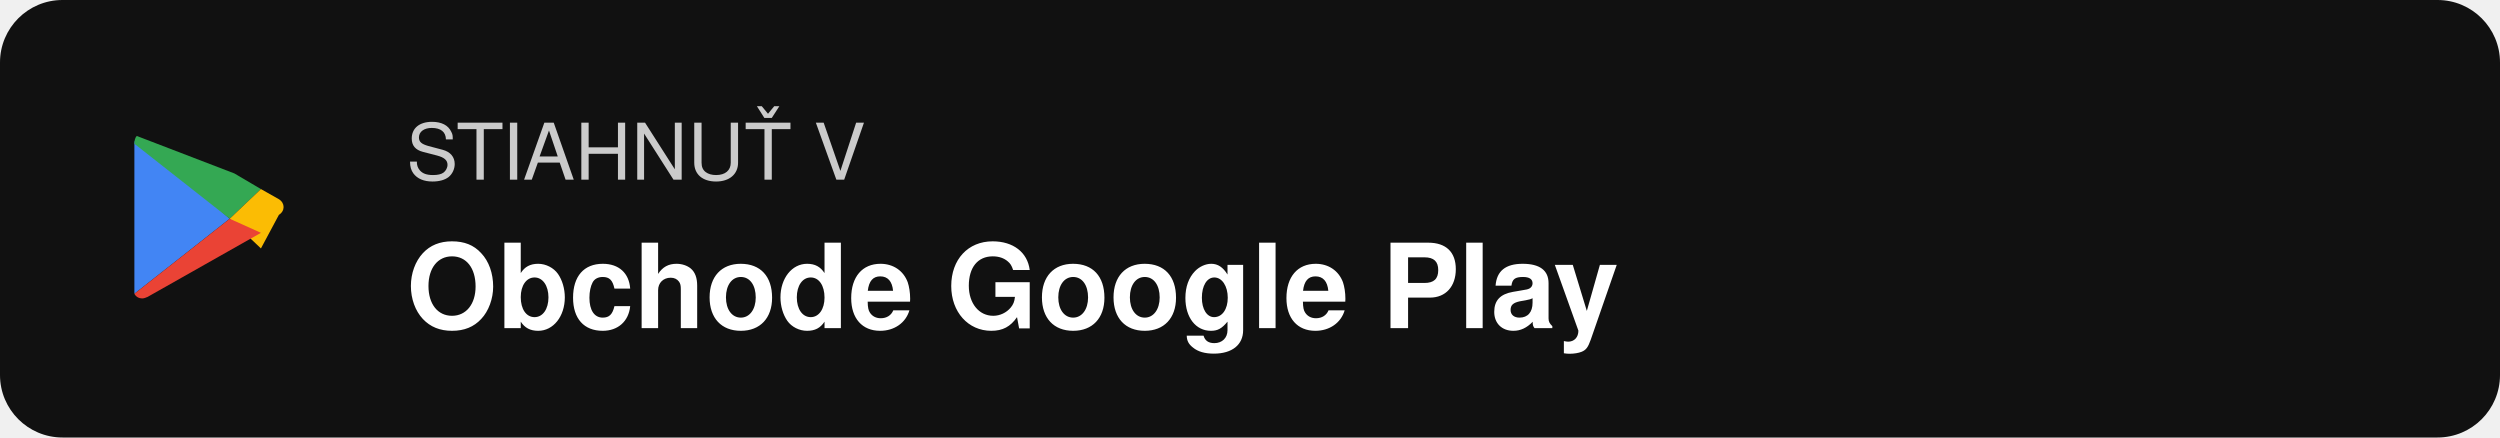
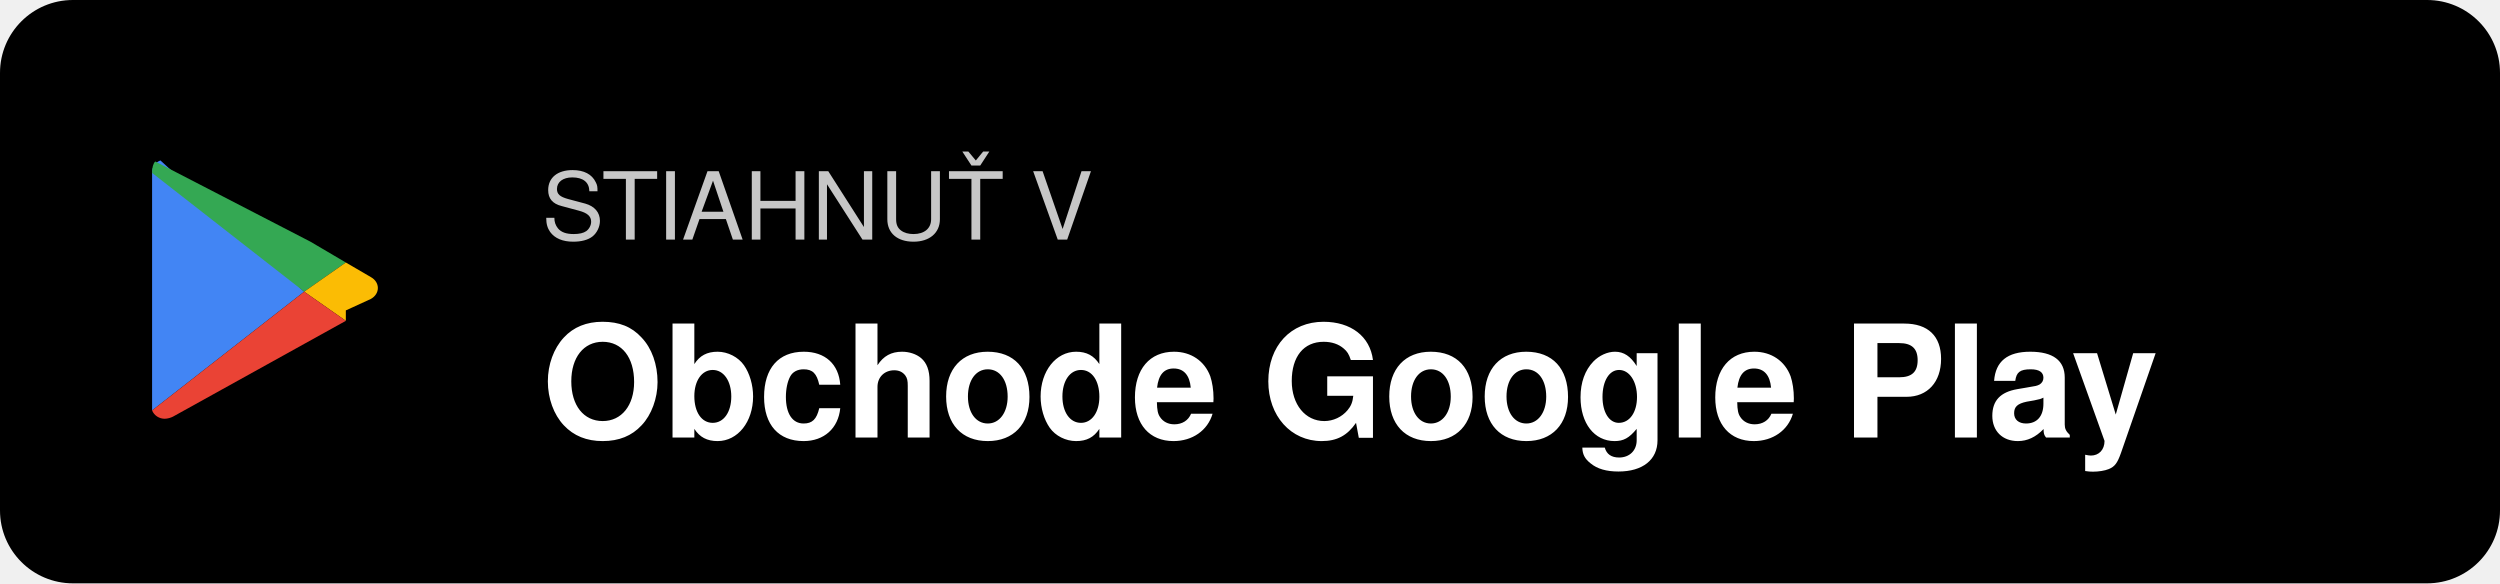
- <svg xmlns="http://www.w3.org/2000/svg" width="320" height="56" viewBox="0 0 320 56" role="img">
-   <rect width="320" height="56" rx="8" fill="#111" />
-   <g transform="translate(16 16)">
-     <path fill="#4285F4" d="M1.2 21.6V2.4c0-.4.2-.7.5-.8L13.4 12 1.2 21.6z" />
-     <path fill="#34A853" d="M17.4 8.2 14 6.2 1.5 1.4C1.3 1.6 1.2 2 1.2 2.4L13.4 12l4-3.8z" />
-     <path fill="#FBBC04" d="M17.4 15.8 13.4 12l4-3.8 2.3 1.3c.8.5.8 1.5 0 2z" />
-     <path fill="#EA4335" d="M13.4 12 1.2 21.6c.2.4.6.6 1 .6.2 0 .5-.1.7-.2l14.5-8.2L13.4 12z" />
+ <svg xmlns="http://www.w3.org/2000/svg" width="240" height="56" viewBox="0 0 240 56" role="img">
+   <rect width="240" height="56" rx="7" fill="#000" />
+   <g transform="translate(14 15)">
+     <path fill="#4285F4" d="M.6 24.4V1.6c0-.6.3-1 .8-1.2L15.2 13 .6 24.4z" />
+     <path fill="#34A853" d="M19.2 10.2 15.8 8.2.9.5C.7.7.6 1.1.6 1.6L15.2 13l4-2.8z" />
+     <path fill="#FBBC04" d="M19.2 15.8 15.2 13l4-2.8 2.4 1.4c.9.5.9 1.6 0 2.1l-2.4 1.1z" />
+     <path fill="#EA4335" d="M15.2 13 .6 24.4c.2.5.7.8 1.2.8.3 0 .6-.1.8-.2L19.2 15.8 15.2 13z" />
  </g>
-   <text x="52" y="23" fill="#fff" fill-opacity="0.78" font-family="Helvetica, Arial, sans-serif" font-size="10" font-weight="500">STIAHNUŤ V</text>
-   <text x="52" y="42" fill="#fff" font-family="Helvetica, Arial, sans-serif" font-size="15" font-weight="700">Obchode Google Play</text>
+   <text x="52" y="23" fill="#fff" fill-opacity="0.78" font-family="-apple-system, BlinkMacSystemFont, 'Segoe UI', Helvetica, Arial, sans-serif" font-size="9" font-weight="500">STIAHNUŤ V</text>
+   <text x="52" y="42" fill="#fff" font-family="-apple-system, BlinkMacSystemFont, 'Segoe UI', Helvetica, Arial, sans-serif" font-size="15" font-weight="700">Obchode Google Play</text>
</svg>
